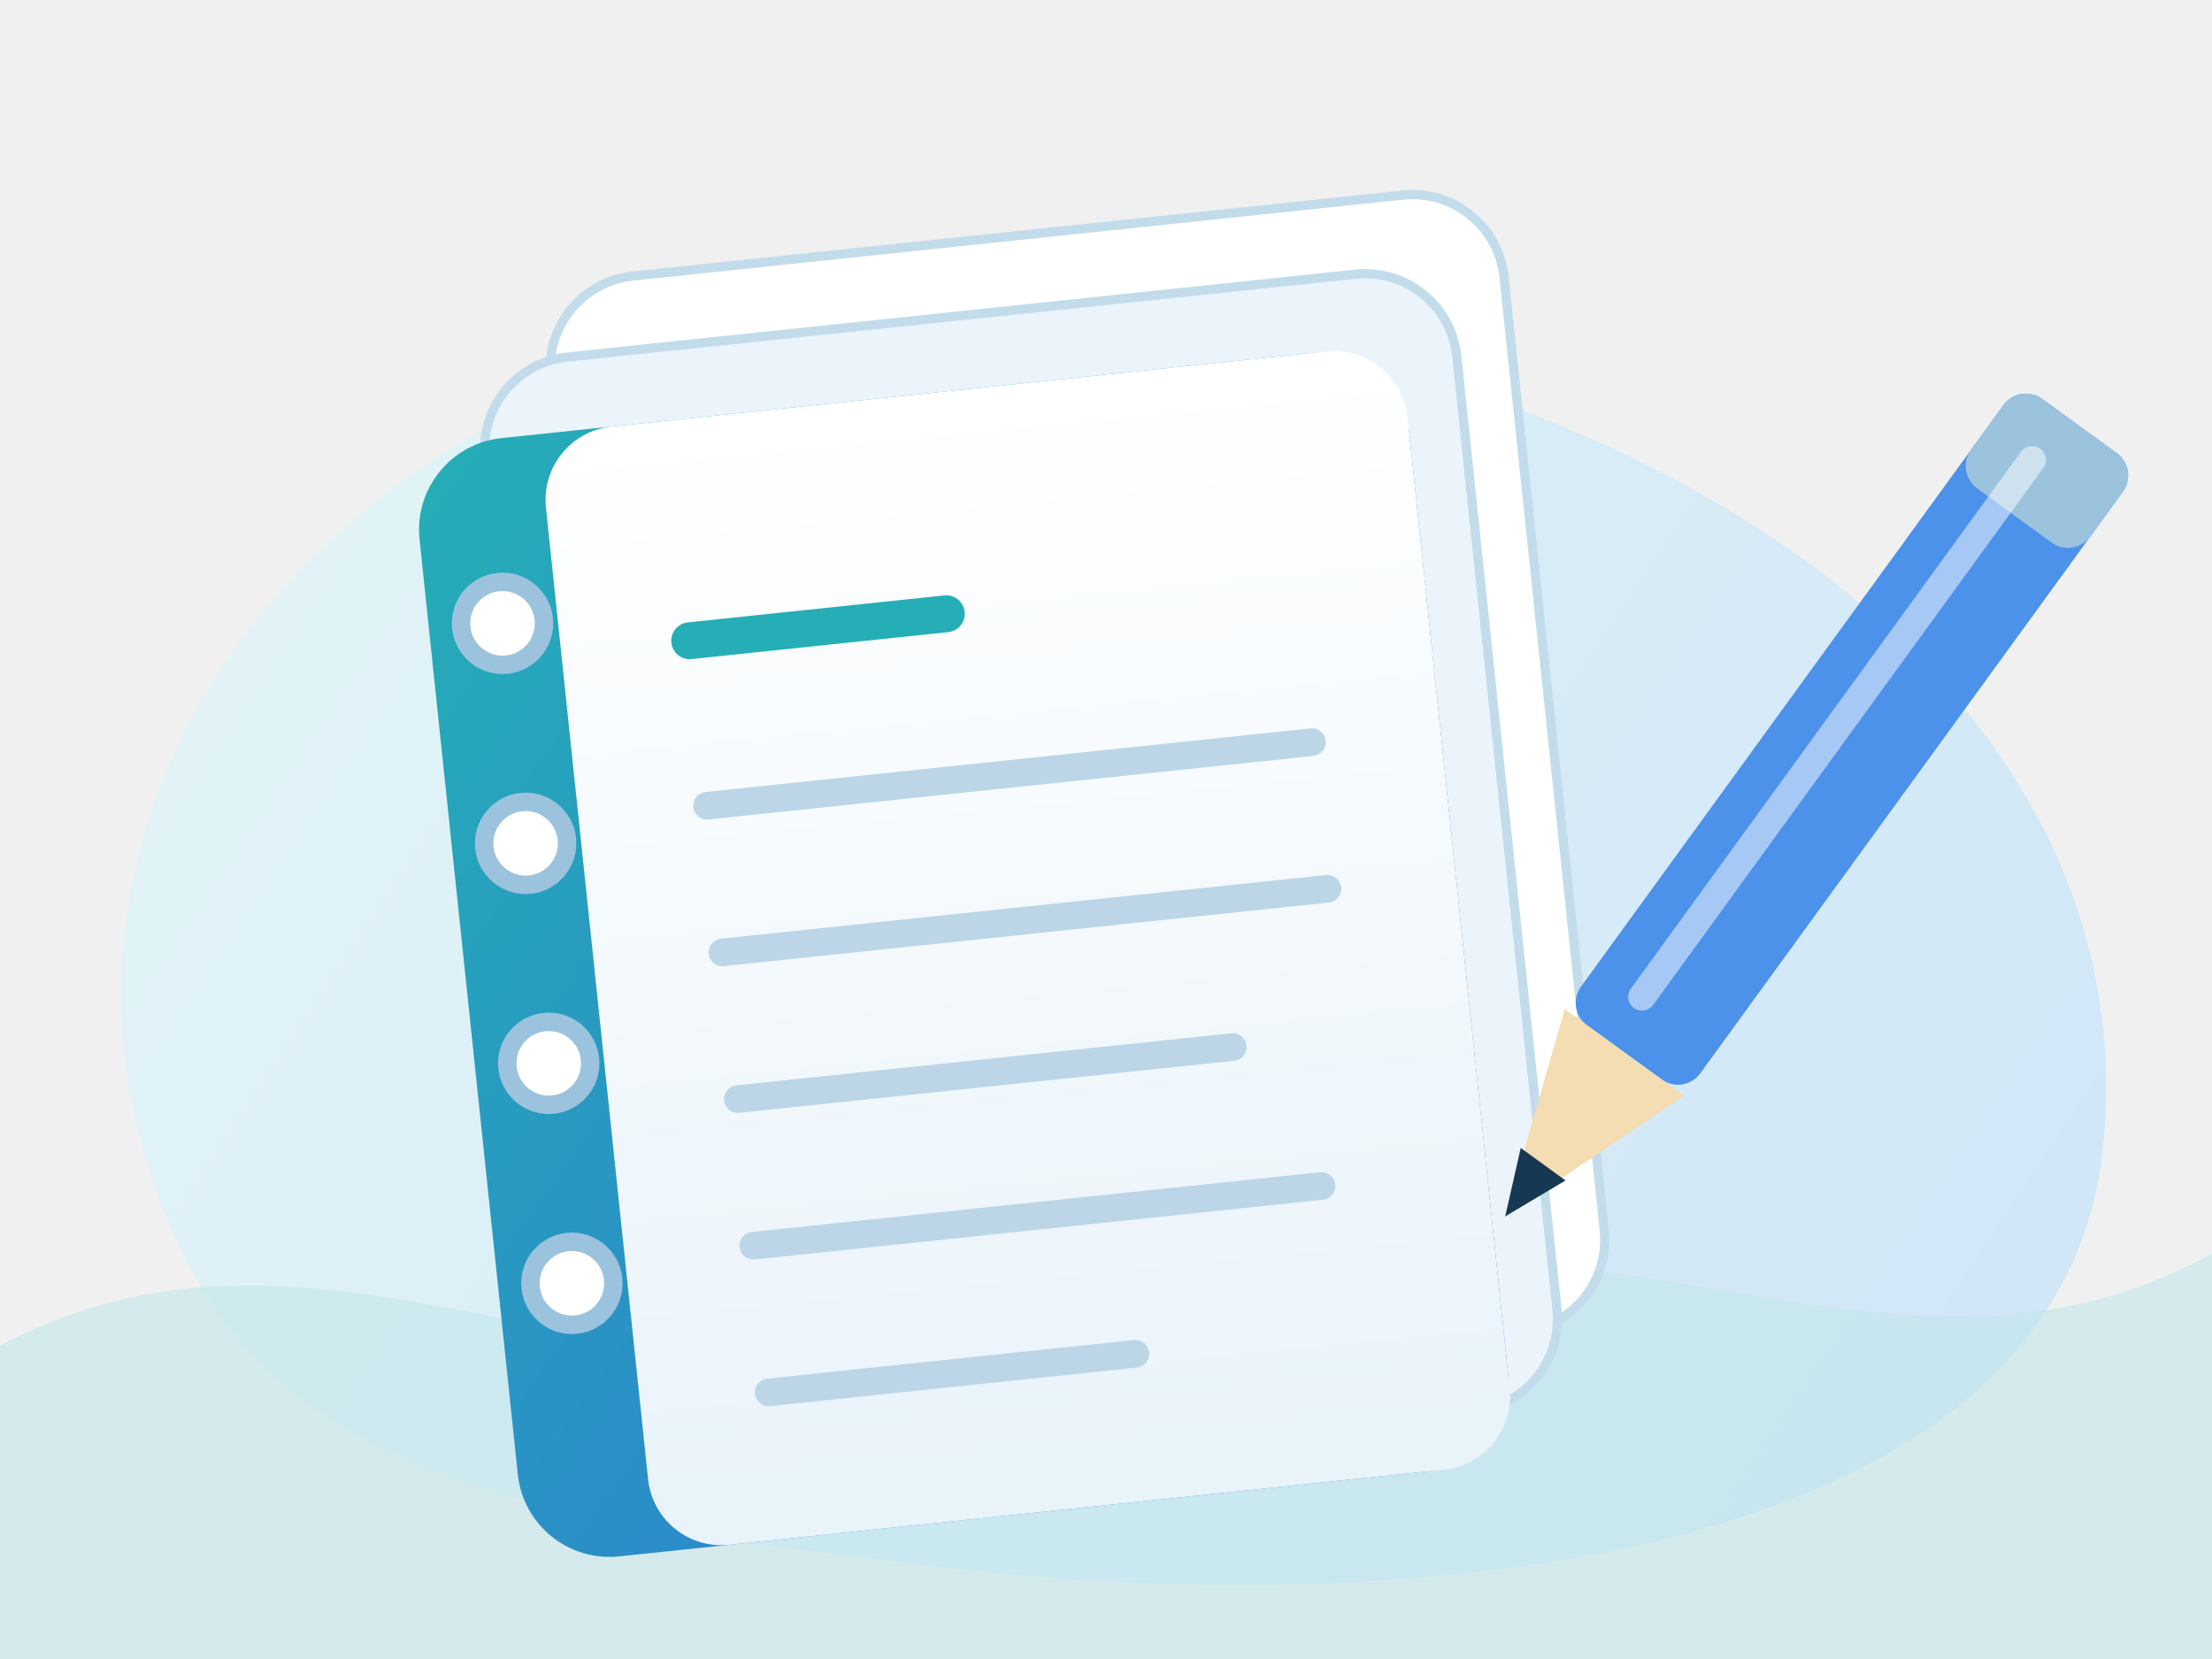
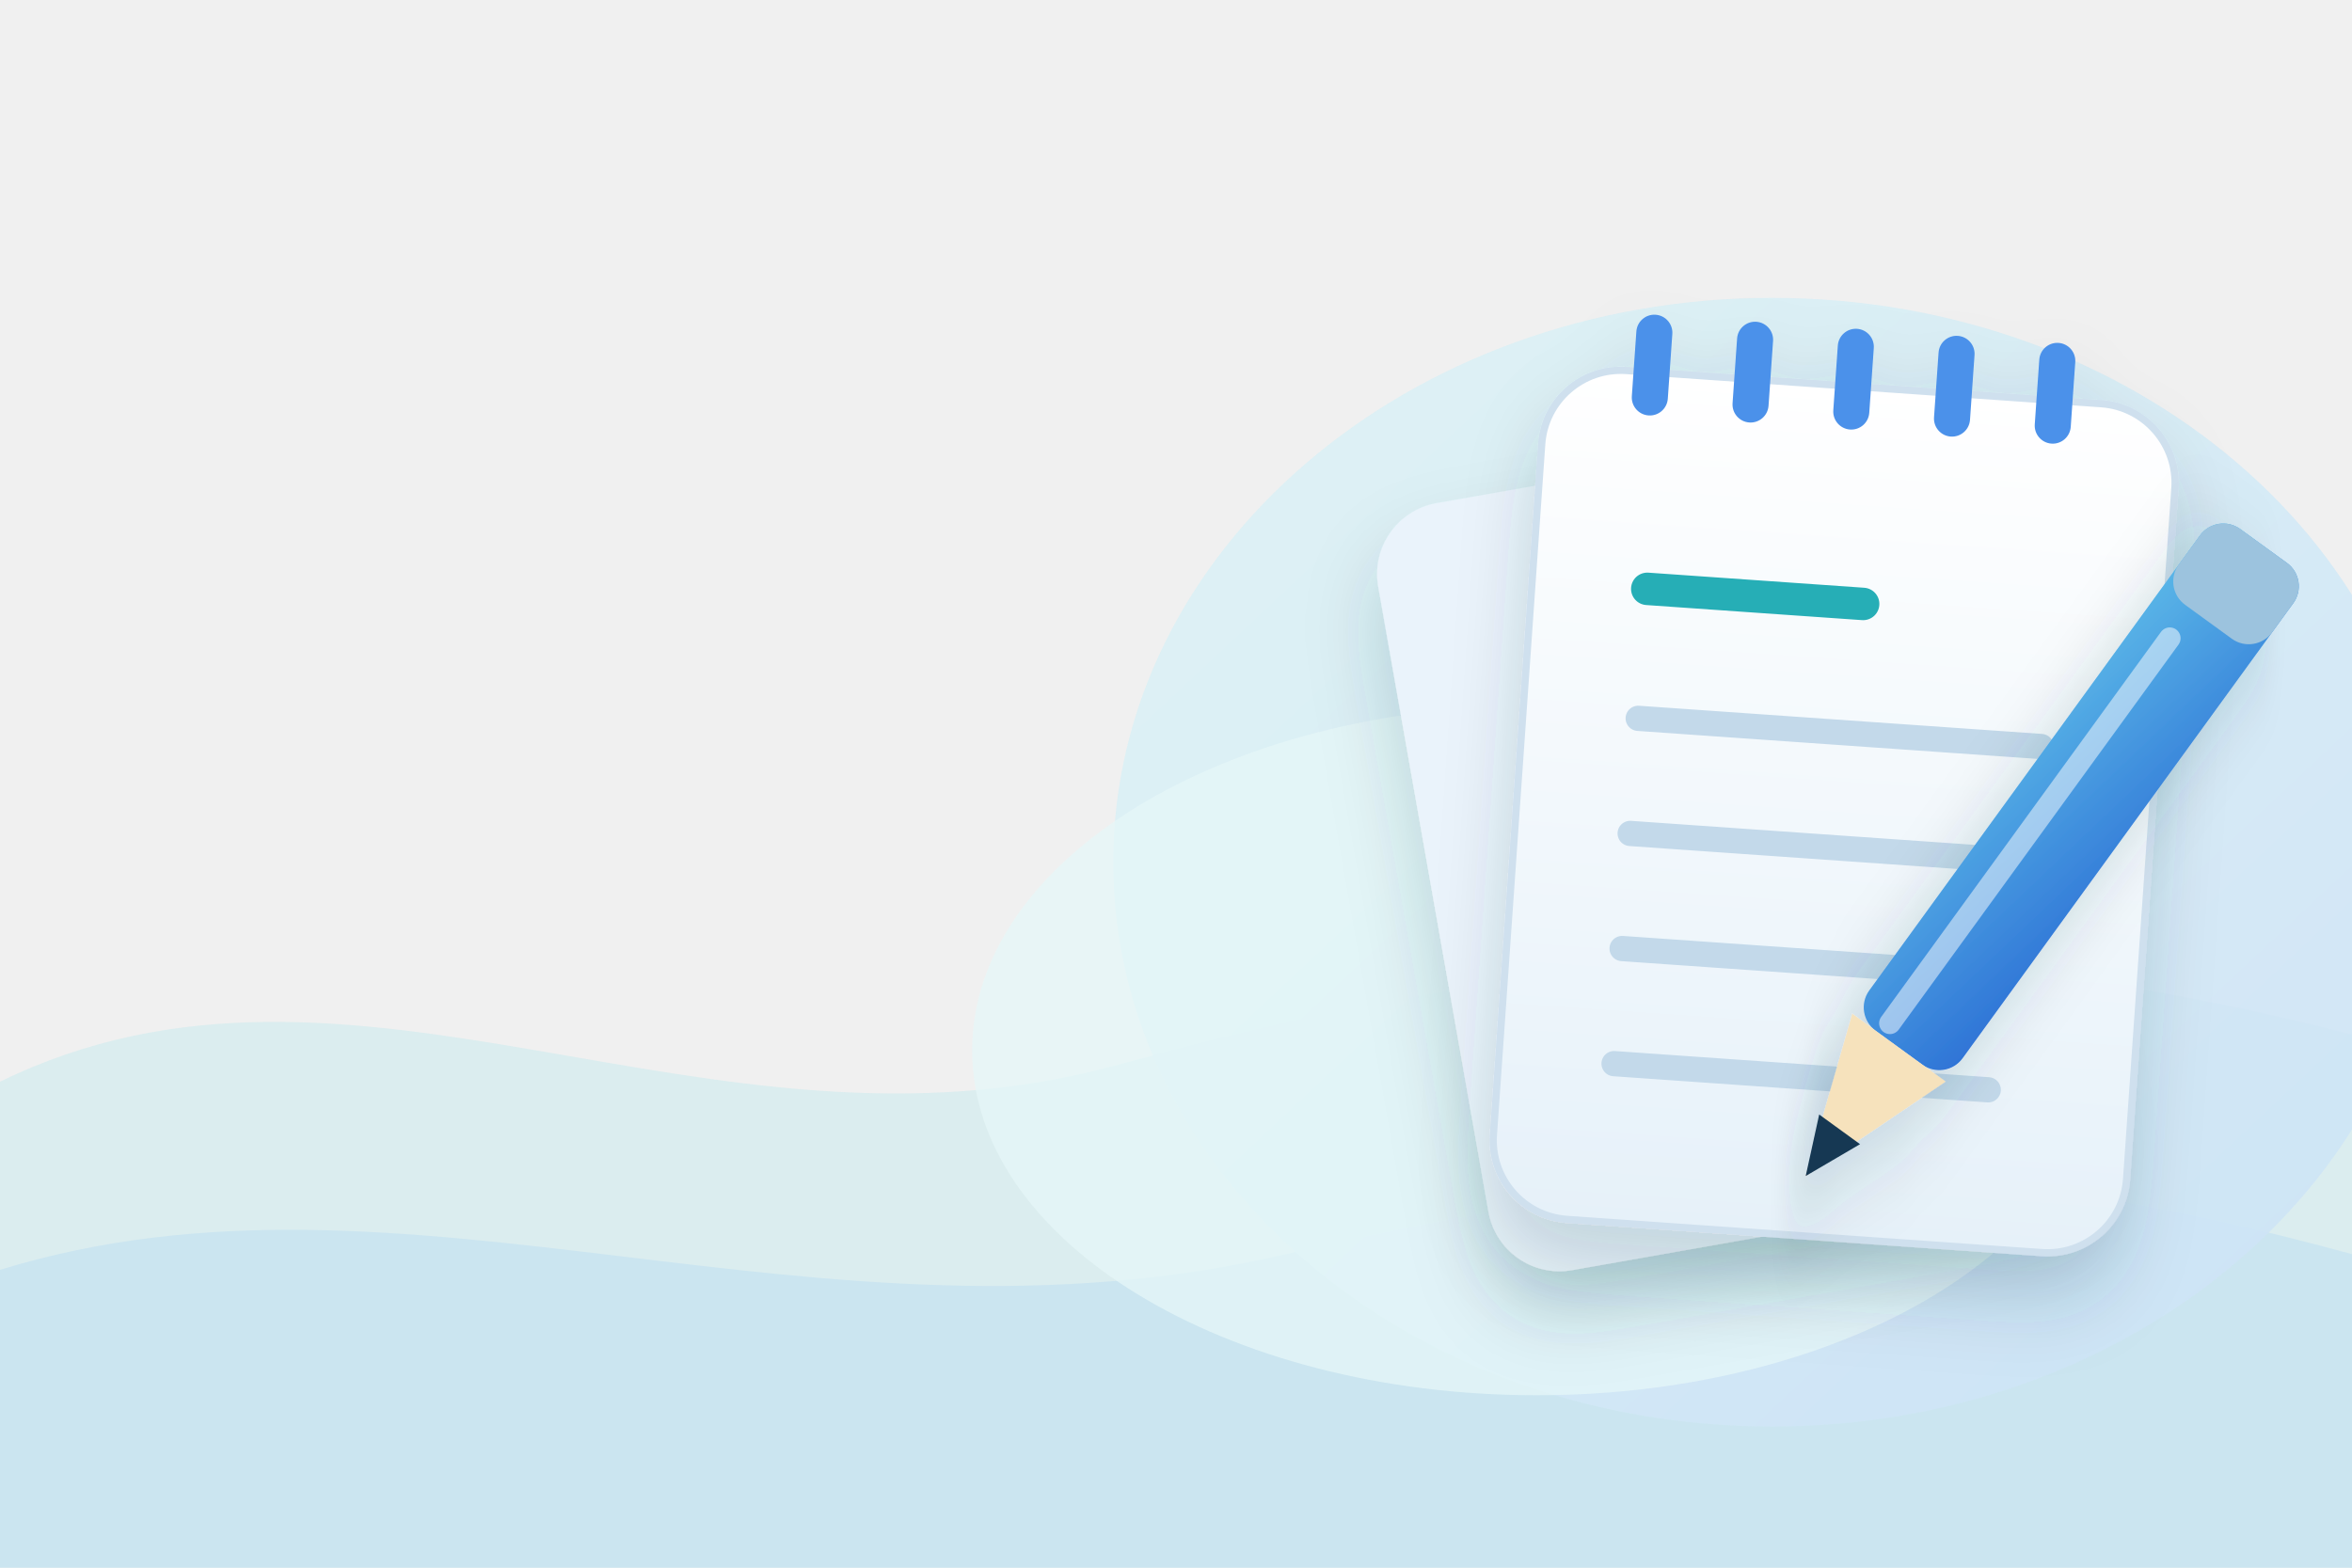
- <svg xmlns="http://www.w3.org/2000/svg" viewBox="0 0 240 180" fill="none">
+ <svg xmlns="http://www.w3.org/2000/svg" viewBox="0 0 300 200" fill="none">
  <defs>
-     <linearGradient id="bg" x1="20" y1="30" x2="230" y2="170" gradientUnits="userSpaceOnUse">
-       <stop stop-color="#E3F5F7" />
-       <stop offset="1" stop-color="#CFE5F7" />
+     <linearGradient id="bgw" x1="150" y1="30" x2="300" y2="190" gradientUnits="userSpaceOnUse">
+       <stop stop-color="#DDF3F5" />
+       <stop offset="1" stop-color="#CBE2F6" />
    </linearGradient>
    <linearGradient id="ac" x1="0" y1="0" x2="1" y2="1">
-       <stop stop-color="#25AEB6" />
+       <stop stop-color="#5BB8E8" />
      <stop offset="1" stop-color="#2E73D6" />
+     </linearGradient>
+     <linearGradient id="tl" x1="0" y1="0" x2="1" y2="1">
+       <stop stop-color="#47C2C4" />
+       <stop offset="1" stop-color="#1E93A0" />
    </linearGradient>
    <linearGradient id="pg" x1="0" y1="0" x2="0" y2="1">
      <stop stop-color="#FFFFFF" />
-       <stop offset="1" stop-color="#E8F3FA" />
+       <stop offset="1" stop-color="#E6F1F9" />
    </linearGradient>
+     <filter id="sh" x="-25%" y="-20%" width="150%" height="160%">
+       <feDropShadow dx="0" dy="6" stdDeviation="5" flood-color="#173852" flood-opacity=".17" />
+     </filter>
  </defs>
-   <path d="M14 118C6 68 58 26 122 34c64 8 112 44 106 92-6 44-76 50-126 44C52 164 22 160 14 118Z" fill="url(#bg)" />
-   <path d="M0 146c38-20 70 14 120-4s84 14 120-6v44H0Z" fill="#BFE6EA" opacity=".55" />
-   <g transform="rotate(-6 110 98)">
-     <rect x="66" y="26" width="104" height="124" rx="10" fill="#fff" stroke="#C3DCEC" />
-     <rect x="58" y="34" width="106" height="124" rx="10" fill="#EAF4FA" stroke="#C3DCEC" />
-     <rect x="50" y="42" width="108" height="122" rx="10" fill="url(#ac)" />
-     <rect x="64" y="42" width="94" height="122" rx="8" fill="url(#pg)" />
-     <path d="M78 66h28" stroke="#25AEB6" stroke-width="4" stroke-linecap="round" />
-     <path d="M78 84h66M78 100h66M78 116h54M78 132h62M78 148h40" stroke="#BCD6E8" stroke-width="3" stroke-linecap="round" />
-     <g fill="#fff" stroke="#9CC3DE" stroke-width="2">
-       <circle cx="58" cy="62" r="4.5" />
-       <circle cx="58" cy="86" r="4.5" />
-       <circle cx="58" cy="110" r="4.5" />
-       <circle cx="58" cy="134" r="4.5" />
+   <path d="M0 138C45 116 90 150 142 136S238 116 300 132V200H0Z" fill="#CDEBEE" opacity=".6" />
+   <path d="M0 162C52 146 104 174 164 160S256 148 300 160V200H0Z" fill="#BCDDF1" opacity=".5" />
+   <ellipse cx="226" cy="110" rx="84" ry="72" fill="url(#bgw)" opacity=".9" />
+   <ellipse cx="196" cy="134" rx="72" ry="44" fill="#E6F7F8" opacity=".75" />
+   <g transform="translate(300 200) scale(.92) translate(-300 -200)">
+     <g filter="url(#sh)">
+       <rect x="172" y="46" width="84" height="108" rx="10" fill="#EAF3FB" transform="rotate(-10 214 100)" />
+     </g>
+     <g filter="url(#sh)" transform="rotate(4 226 98)">
+       <rect x="184" y="36" width="88" height="118" rx="11" fill="url(#pg)" stroke="#CFE0EE" />
+       <path d="M200 66h30" stroke="#25AEB6" stroke-width="4.5" stroke-linecap="round" />
+       <path d="M200 84h56M200 100h56M200 116h44M200 132h52" stroke="#C3D9EA" stroke-width="3.5" stroke-linecap="round" />
+       <g fill="#4C91EA">
+         <rect x="196" y="28" width="5" height="14" rx="2.5" />
+         <rect x="210" y="28" width="5" height="14" rx="2.5" />
+         <rect x="224" y="28" width="5" height="14" rx="2.5" />
+         <rect x="238" y="28" width="5" height="14" rx="2.5" />
+         <rect x="252" y="28" width="5" height="14" rx="2.5" />
+       </g>
+     </g>
+     <g filter="url(#sh)" transform="translate(256 102) rotate(36)">
+       <rect x="-8" y="-54" width="16" height="86" rx="4" fill="url(#ac)" />
+       <rect x="-8" y="-54" width="16" height="13" rx="4" fill="#9CC3DE" />
+       <path d="M-3 -36v66" stroke="#fff" stroke-opacity=".5" stroke-width="3" stroke-linecap="round" />
+       <path d="M-8 32h16l-8 22Z" fill="#F6E2BC" />
+       <path d="M-3.5 46h7l-3.5 8Z" fill="#173852" />
    </g>
  </g>
-   <g transform="rotate(36 188 98)">
-     <rect x="180" y="34" width="16" height="84" rx="3" fill="#4C91EA" />
-     <rect x="180" y="34" width="16" height="12" rx="3" fill="#9CC3DE" />
-     <path d="M186 40v72" stroke="#fff" stroke-opacity=".5" stroke-width="3" stroke-linecap="round" />
-     <path d="M180 118h16l-8 22Z" fill="#F4DDB2" />
-     <path d="M185 133h6l-3 7Z" fill="#173852" />
-   </g>
</svg>
